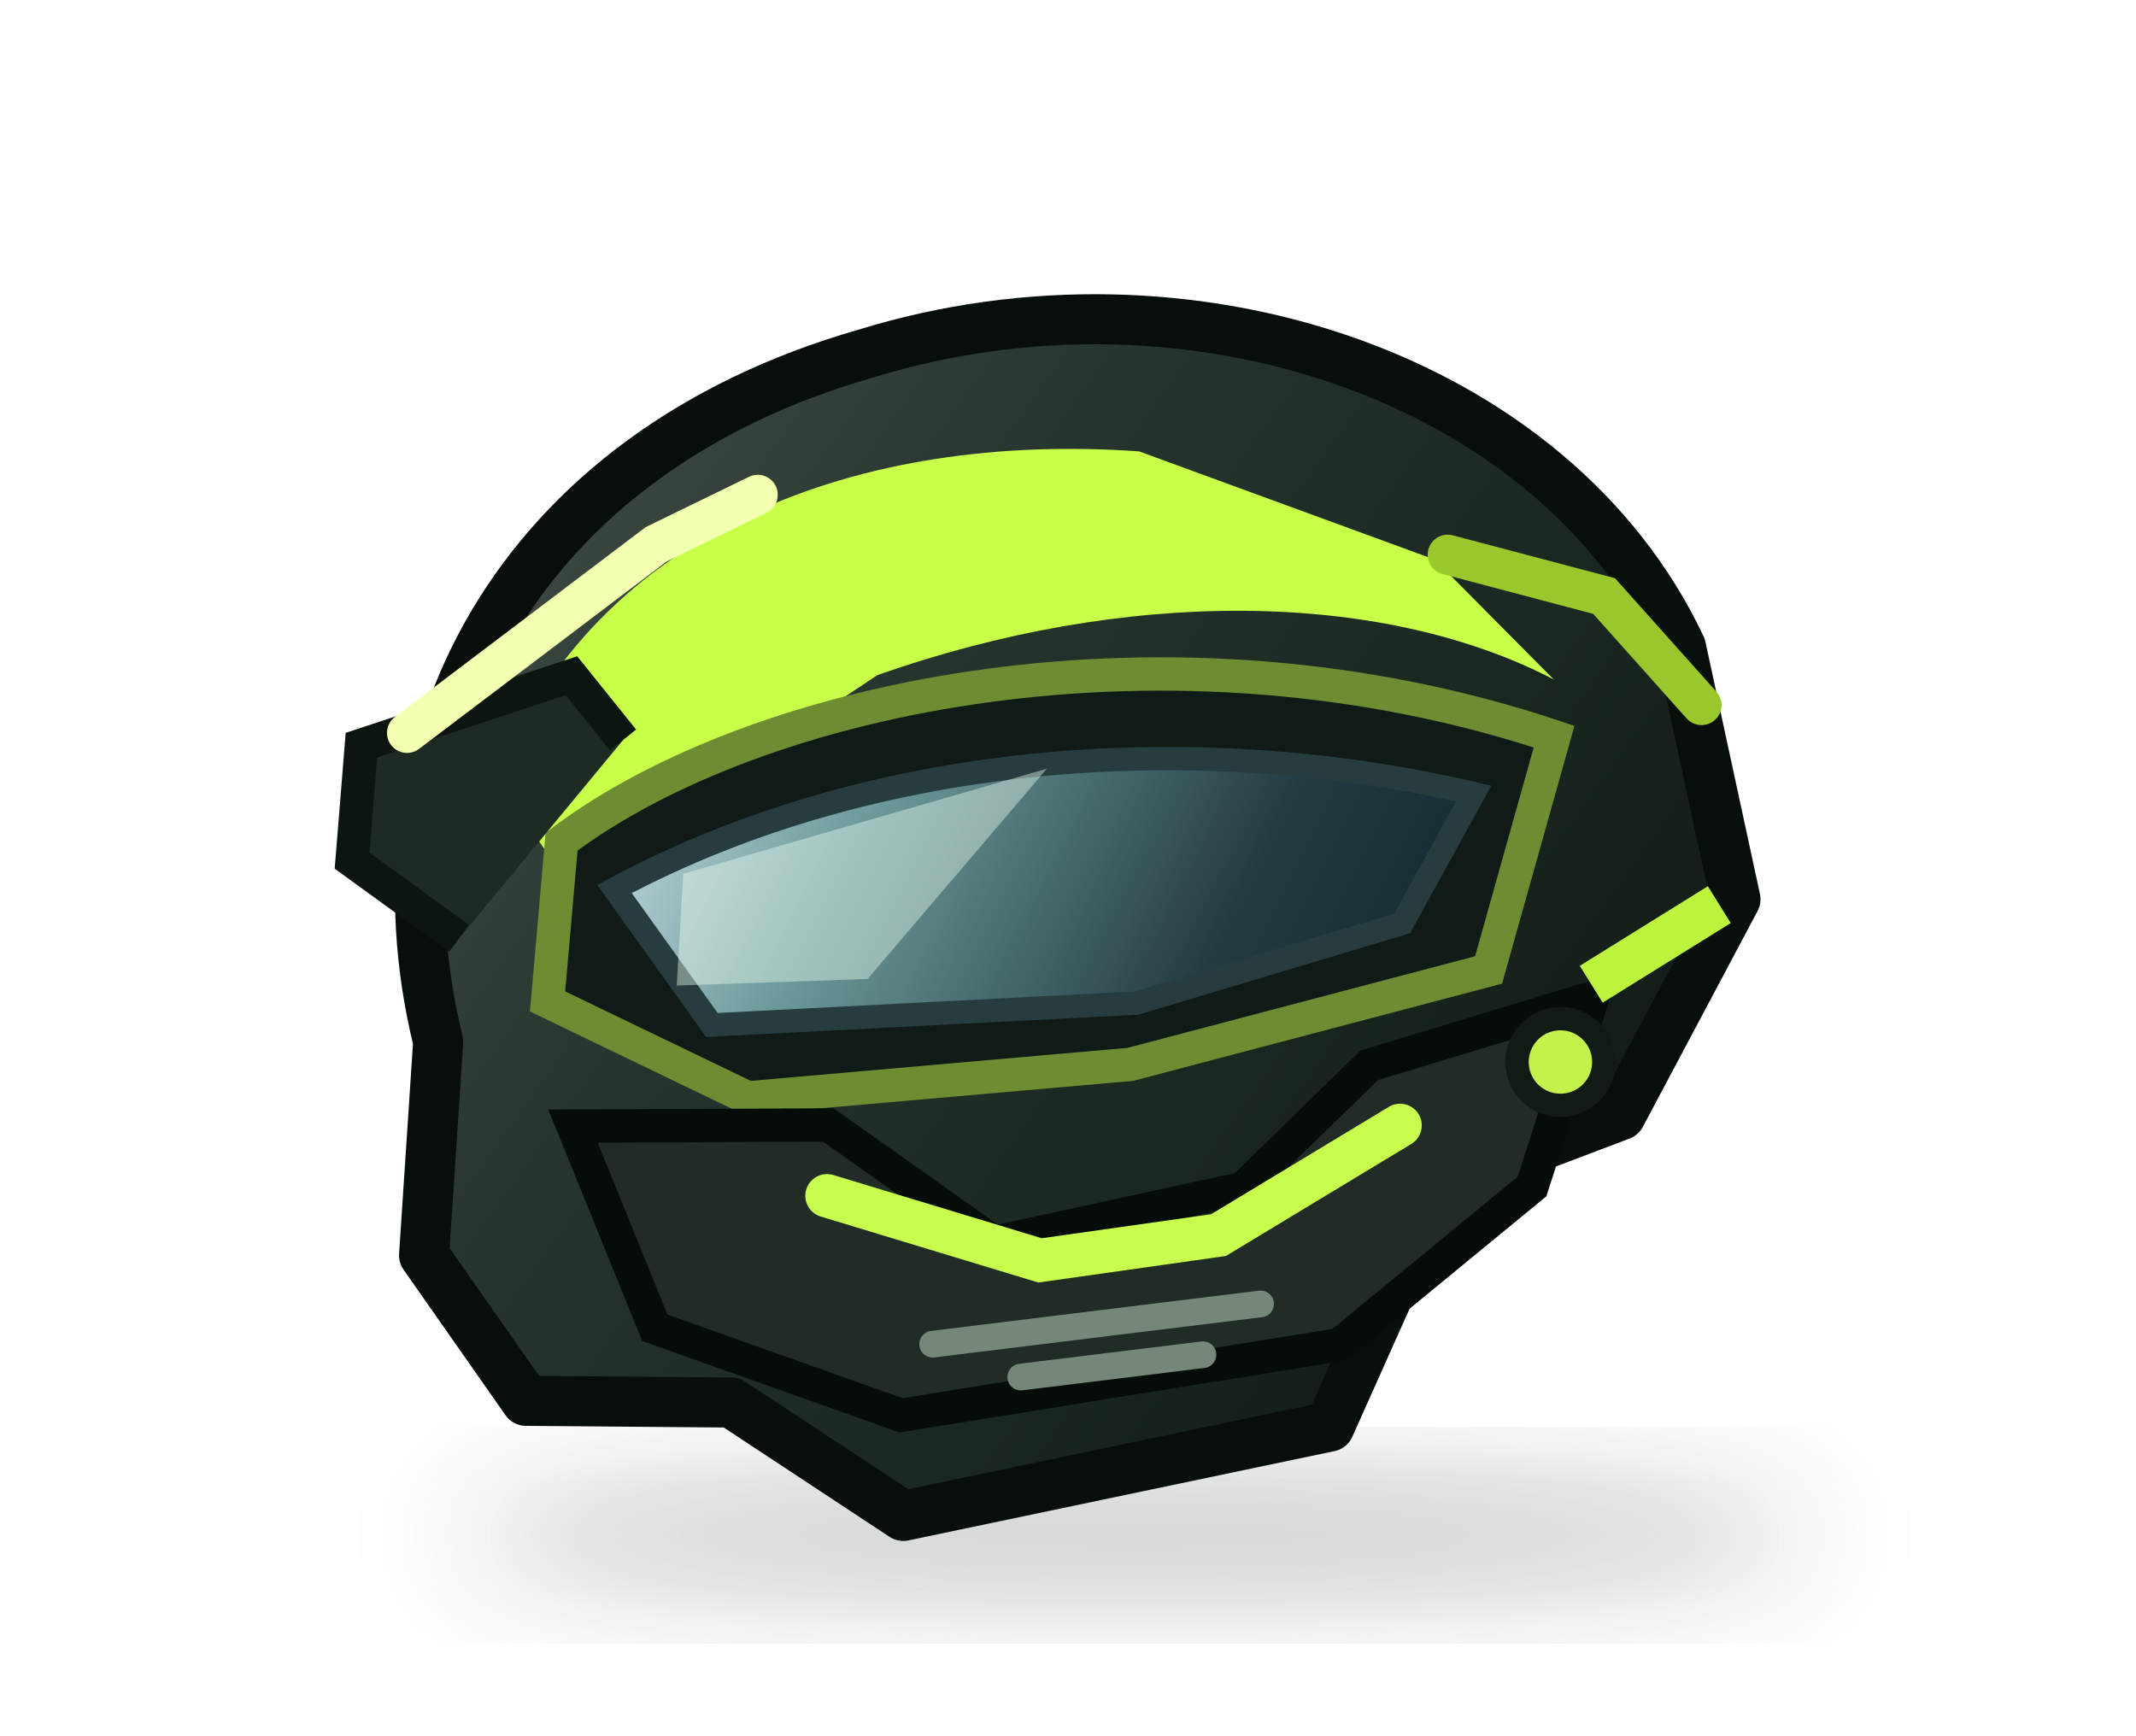
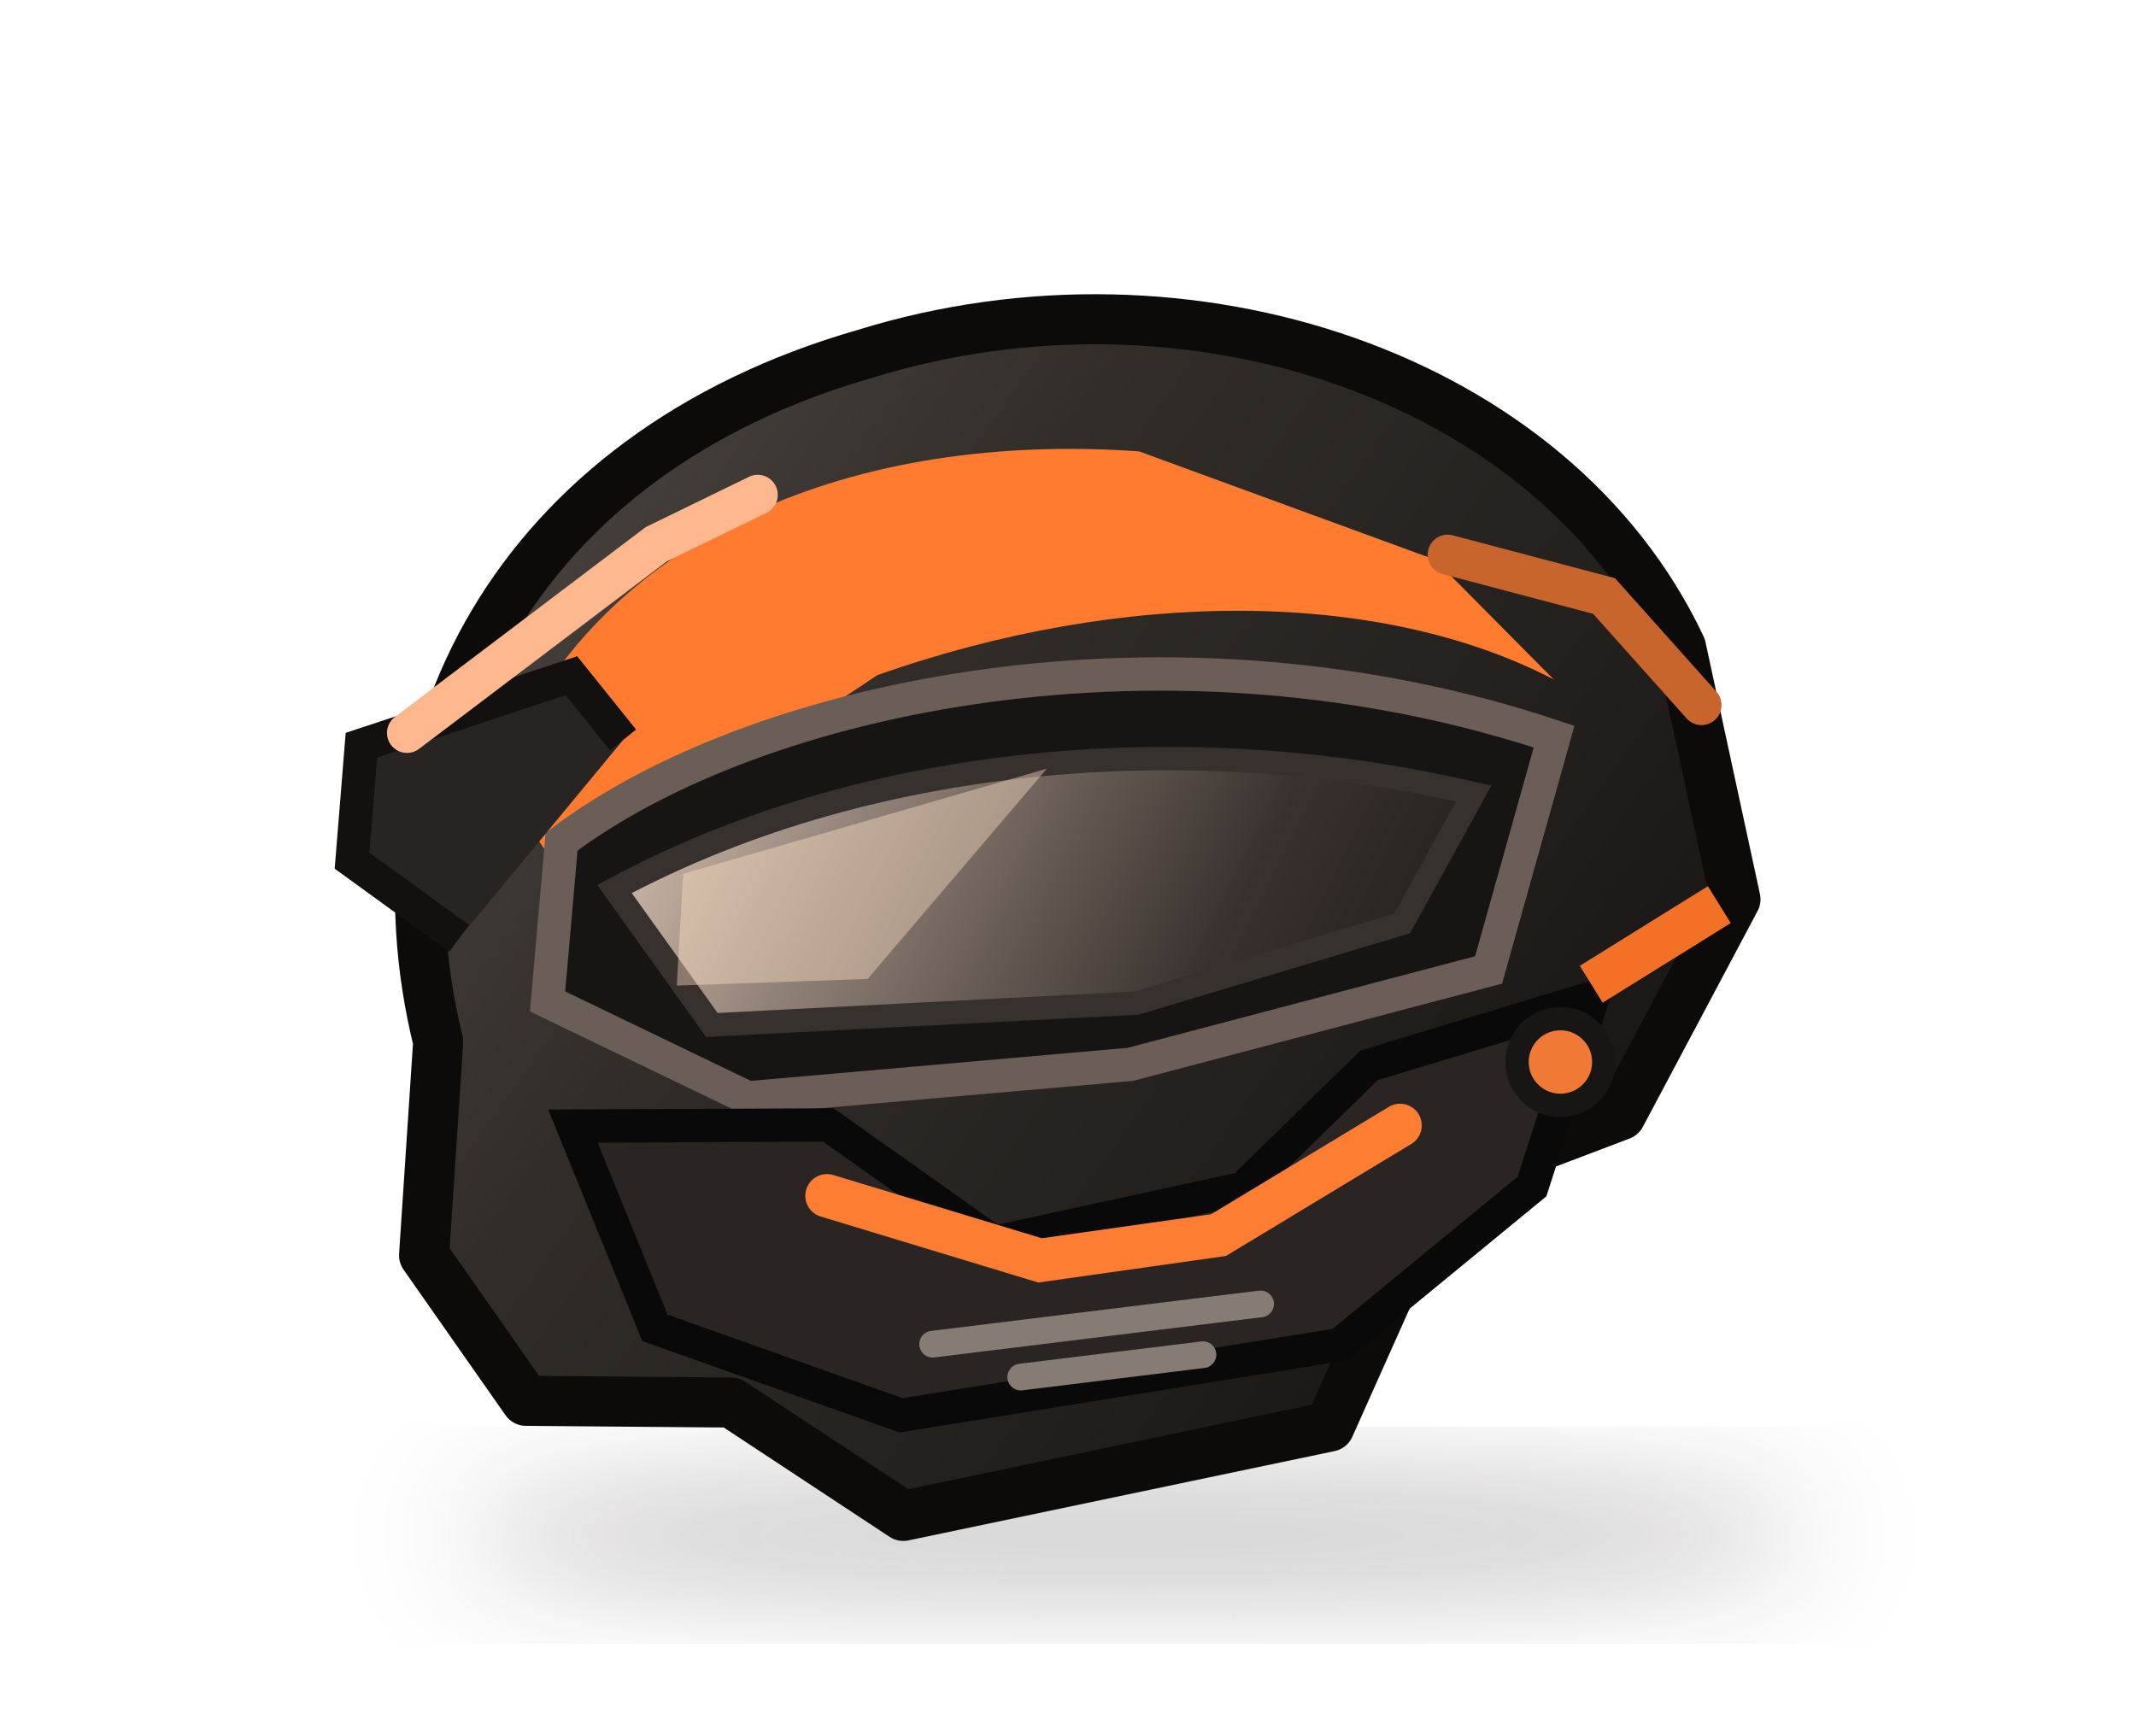
<svg xmlns="http://www.w3.org/2000/svg" viewBox="0 0 640 520" fill="none" role="img" aria-label="Motorcycle protective gear illustration">
  <defs>
    <linearGradient id="shell" x1="122" y1="95" x2="520" y2="462" gradientUnits="userSpaceOnUse">
-       <stop stop-color="#49544C" />
-       <stop offset=".34" stop-color="#26352E" />
-       <stop offset=".8" stop-color="#131D18" />
-       <stop offset="1" stop-color="#080D0A" />
+       <stop stop-color="#544D49" />
+       <stop offset=".34" stop-color="#322D29" />
+       <stop offset=".8" stop-color="#1A1816" />
+       <stop offset="1" stop-color="#0C0A09" />
    </linearGradient>
    <linearGradient id="hi" x1="180" y1="65" x2="450" y2="370" gradientUnits="userSpaceOnUse">
-       <stop stop-color="#F3FFB7" />
-       <stop offset=".45" stop-color="#CBFB4A" />
-       <stop offset="1" stop-color="#7EAC1C" />
+       <stop stop-color="#FFC694" />
+       <stop offset=".45" stop-color="#FA7B31" />
+       <stop offset="1" stop-color="#6E625A" />
    </linearGradient>
    <linearGradient id="visor" x1="190" y1="180" x2="435" y2="344" gradientUnits="userSpaceOnUse">
-       <stop stop-color="#DDEDF4" />
-       <stop offset=".32" stop-color="#6D9A9C" />
-       <stop offset=".7" stop-color="#233C42" />
-       <stop offset="1" stop-color="#0D2228" />
+       <stop stop-color="#EBD4C1" />
+       <stop offset=".32" stop-color="#918278" />
+       <stop offset=".7" stop-color="#38312D" />
+       <stop offset="1" stop-color="#1D1A18" />
    </linearGradient>
    <filter id="drop">
      <feGaussianBlur stdDeviation="18" />
    </filter>
  </defs>
-   <ellipse cx="340" cy="460" rx="203" ry="27" fill="#17261D" opacity=".19" filter="url(#drop)" />
+   <ellipse cx="340" cy="460" rx="203" ry="27" fill="#221E1B" opacity=".19" filter="url(#drop)" />
  <g transform="rotate(-7 320 290)">
-     <path d="M130 289C119 197 175 117 282 100C382 82 486 132 514 217L521 294L479 354L422 368L381 436L251 447L204 407L143 399L118 352L130 289Z" fill="url(#shell)" stroke="#080E0A" stroke-width="15" stroke-linejoin="round" />
-     <path d="M157 213C196 142 278 123 360 139L444 182L475 222C427 189 351 179 274 196L174 246Z" fill="#C7FF49" />
-     <path d="M174 234C238 197 364 187 473 239L445 306L335 321L220 317L164 281Z" fill="#101A16" stroke="#6E8D33" stroke-width="10" />
-     <path d="M188 250C273 217 371 225 447 253L421 289L339 303L212 294Z" fill="url(#visor)" stroke="#263C3E" stroke-width="7" />
-     <path d="M209 248L321 230L260 286L203 281Z" fill="#EBFFEE" opacity=".42" />
-     <path d="M167 319L243 328L288 369L364 362L406 330L475 318L450 372L387 412L254 417L184 382Z" fill="#202C25" stroke="#060D09" stroke-width="10" />
-     <path d="M240 349L301 376L355 375L413 349" stroke="#C9FD4D" stroke-width="13" stroke-linecap="round" />
-     <path d="M266 397H365M291 410H346" stroke="#748779" stroke-width="8" stroke-linecap="round" />
-     <path d="M140 259L111 232L118 198L183 185L196 206" fill="#1E2B22" stroke="#0C160E" stroke-width="10" />
-     <path d="M132 196L213 149L245 138" stroke="#F3FFB1" stroke-width="12" stroke-linecap="round" />
-     <path d="M448 181L493 199L518 235" stroke="#99C82C" stroke-width="12" stroke-linecap="round" />
-     <path d="M475 314L516 295" stroke="#BCF43D" stroke-width="13" />
-     <circle cx="463" cy="336" r="13" fill="#C4F24D" stroke="#121A14" stroke-width="7" />
+     <path d="M130 289C119 197 175 117 282 100C382 82 486 132 514 217L521 294L479 354L422 368L381 436L251 447L204 407L143 399L118 352L130 289Z" fill="url(#shell)" stroke="#0C0B0A" stroke-width="15" stroke-linejoin="round" />
+     <path d="M157 213C196 142 278 123 360 139L444 182L475 222C427 189 351 179 274 196L174 246Z" fill="#FF7B2F" />
+     <path d="M174 234C238 197 364 187 473 239L445 306L335 321L220 317L164 281Z" fill="#171513" stroke="#6A5E56" stroke-width="10" />
+     <path d="M188 250C273 217 371 225 447 253L421 289L339 303L212 294Z" fill="url(#visor)" stroke="#37312D" stroke-width="7" />
+     <path d="M209 248L321 230L260 286L203 281Z" fill="#FFDFC4" opacity=".42" />
+     <path d="M167 319L243 328L288 369L364 362L406 330L475 318L450 372L387 412L254 417L184 382Z" fill="#2A2522" stroke="#0A0909" stroke-width="10" />
+     <path d="M240 349L301 376L355 375L413 349" stroke="#FD7D33" stroke-width="13" stroke-linecap="round" />
+     <path d="M266 397H365M291 410H346" stroke="#877C74" stroke-width="8" stroke-linecap="round" />
+     <path d="M140 259L111 232L118 198L183 185L196 206" fill="#282421" stroke="#13110F" stroke-width="10" />
+     <path d="M132 196L213 149L245 138" stroke="#FFB88E" stroke-width="12" stroke-linecap="round" />
+     <path d="M448 181L493 199L518 235" stroke="#C8652C" stroke-width="12" stroke-linecap="round" />
+     <path d="M475 314L516 295" stroke="#F37126" stroke-width="13" />
+     <circle cx="463" cy="336" r="13" fill="#F07A35" stroke="#181614" stroke-width="7" />
  </g>
</svg>
